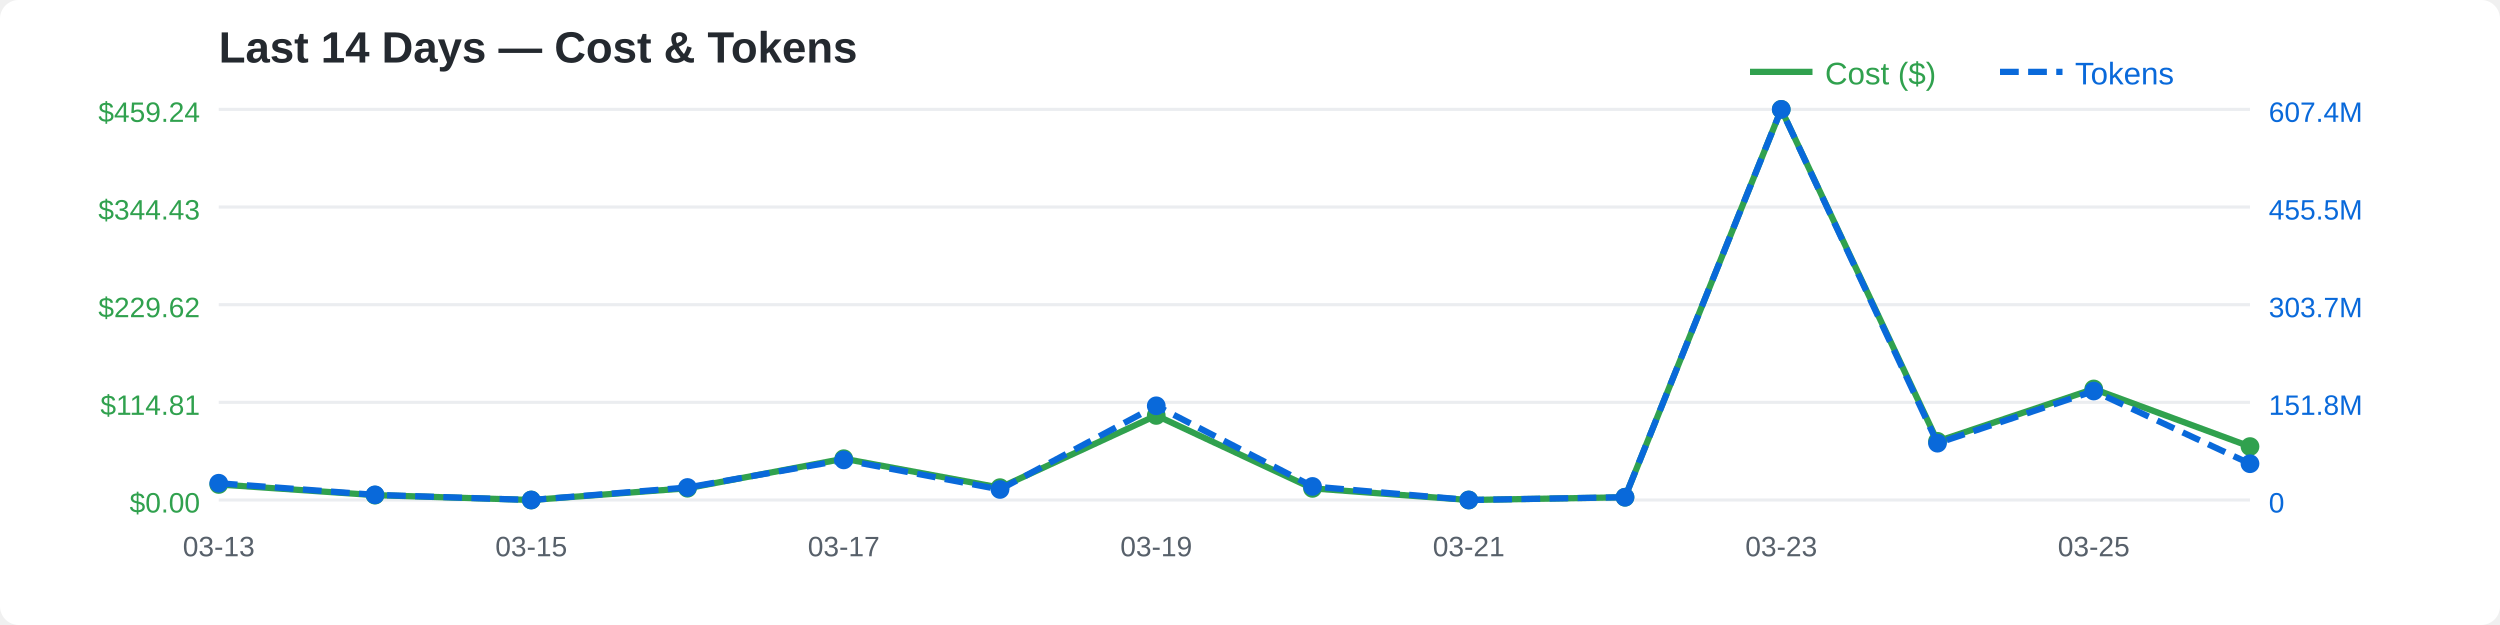
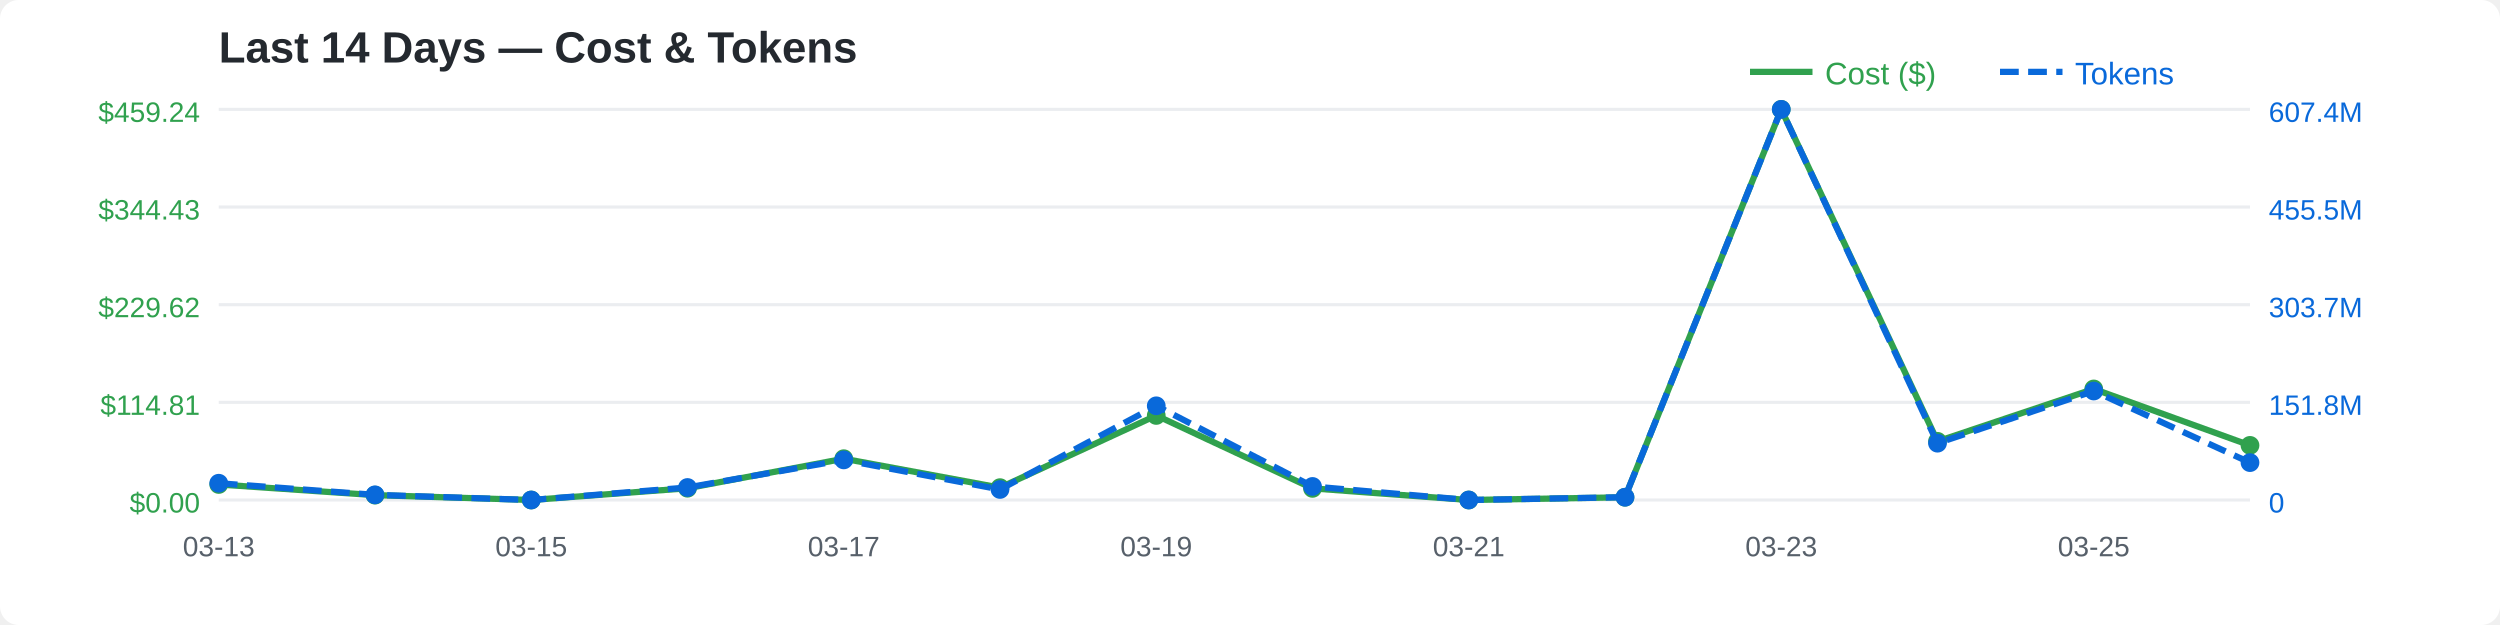
<svg xmlns="http://www.w3.org/2000/svg" width="800" height="200" viewBox="0 0 800 200">
  <rect width="800" height="200" fill="#ffffff" rx="6" />
  <text x="70" y="20" font-family="Arial, sans-serif" font-size="14" fill="#24292f" font-weight="bold">Last 14 Days — Cost &amp; Tokens</text>
  <line x1="70" y1="35.0" x2="720" y2="35.0" stroke="#ebedf0" stroke-width="1" />
  <line x1="70" y1="66.25" x2="720" y2="66.25" stroke="#ebedf0" stroke-width="1" />
  <line x1="70" y1="97.5" x2="720" y2="97.5" stroke="#ebedf0" stroke-width="1" />
  <line x1="70" y1="128.75" x2="720" y2="128.75" stroke="#ebedf0" stroke-width="1" />
  <line x1="70" y1="160.0" x2="720" y2="160.0" stroke="#ebedf0" stroke-width="1" />
  <text x="70.0" y="178" font-family="Arial, sans-serif" font-size="9" fill="#57606a" text-anchor="middle">03-13</text>
  <text x="170.0" y="178" font-family="Arial, sans-serif" font-size="9" fill="#57606a" text-anchor="middle">03-15</text>
  <text x="270.0" y="178" font-family="Arial, sans-serif" font-size="9" fill="#57606a" text-anchor="middle">03-17</text>
  <text x="370.0" y="178" font-family="Arial, sans-serif" font-size="9" fill="#57606a" text-anchor="middle">03-19</text>
  <text x="470.0" y="178" font-family="Arial, sans-serif" font-size="9" fill="#57606a" text-anchor="middle">03-21</text>
  <text x="570.0" y="178" font-family="Arial, sans-serif" font-size="9" fill="#57606a" text-anchor="middle">03-23</text>
  <text x="670.0" y="178" font-family="Arial, sans-serif" font-size="9" fill="#57606a" text-anchor="middle">03-25</text>
  <text x="64" y="39.0" font-family="Arial, sans-serif" font-size="9" fill="#30a14e" text-anchor="end">$459.24</text>
  <text x="64" y="70.25" font-family="Arial, sans-serif" font-size="9" fill="#30a14e" text-anchor="end">$344.43</text>
  <text x="64" y="101.5" font-family="Arial, sans-serif" font-size="9" fill="#30a14e" text-anchor="end">$229.62</text>
  <text x="64" y="132.75" font-family="Arial, sans-serif" font-size="9" fill="#30a14e" text-anchor="end">$114.81</text>
  <text x="64" y="164.0" font-family="Arial, sans-serif" font-size="9" fill="#30a14e" text-anchor="end">$0.00</text>
  <text x="726" y="39.0" font-family="Arial, sans-serif" font-size="9" fill="#0969da">607.4M</text>
  <text x="726" y="70.25" font-family="Arial, sans-serif" font-size="9" fill="#0969da">455.5M</text>
  <text x="726" y="101.5" font-family="Arial, sans-serif" font-size="9" fill="#0969da">303.7M</text>
  <text x="726" y="132.75" font-family="Arial, sans-serif" font-size="9" fill="#0969da">151.8M</text>
  <text x="726" y="164.0" font-family="Arial, sans-serif" font-size="9" fill="#0969da">0</text>
-   <polyline points="70.0,155.033 120.0,158.443 170.0,160.0 220.0,156.235 270.0,146.785 320.0,156.047 370.0,132.945 420.0,156.288 470.0,160.0 520.0,159.123 570.0,35.0 620.0,141.223 670.0,124.464 720.0,142.9" fill="none" stroke="#30a14e" stroke-width="2" />
+   <polyline points="70.0,155.033 120.0,158.443 170.0,160.0 220.0,156.235 270.0,146.785 320.0,156.047 370.0,132.945 420.0,156.288 470.0,160.0 520.0,159.123 570.0,35.0 620.0,141.223 670.0,124.464 720.0,142.52" fill="none" stroke="#30a14e" stroke-width="2" />
  <circle cx="70.0" cy="155.033" r="3" fill="#30a14e">
    </circle>
  <circle cx="120.0" cy="158.443" r="3" fill="#30a14e">
    </circle>
  <circle cx="170.0" cy="160.0" r="3" fill="#30a14e">
    </circle>
  <circle cx="220.0" cy="156.235" r="3" fill="#30a14e">
    </circle>
  <circle cx="270.0" cy="146.785" r="3" fill="#30a14e">
    </circle>
  <circle cx="320.0" cy="156.047" r="3" fill="#30a14e">
    </circle>
  <circle cx="370.0" cy="132.945" r="3" fill="#30a14e">
    </circle>
  <circle cx="420.0" cy="156.288" r="3" fill="#30a14e">
    </circle>
  <circle cx="470.0" cy="160.0" r="3" fill="#30a14e">
    </circle>
  <circle cx="520.0" cy="159.123" r="3" fill="#30a14e">
    </circle>
  <circle cx="570.0" cy="35.0" r="3" fill="#30a14e">
    </circle>
  <circle cx="620.0" cy="141.223" r="3" fill="#30a14e">
    </circle>
  <circle cx="670.0" cy="124.464" r="3" fill="#30a14e">
    </circle>
-   <circle cx="720.0" cy="142.9" r="3" fill="#30a14e">
+   <circle cx="720.0" cy="142.52" r="3" fill="#30a14e">
    </circle>
-   <polyline points="70.0,154.633 120.0,158.348 170.0,160.0 220.0,155.999 270.0,147.169 320.0,156.63 370.0,129.859 420.0,155.662 470.0,160.0 520.0,159.105 570.0,35.0 620.0,141.82 670.0,125.128 720.0,148.389" fill="none" stroke="#0969da" stroke-width="2" stroke-dasharray="6,3" />
+   <polyline points="70.0,154.633 120.0,158.348 170.0,160.0 220.0,155.999 270.0,147.169 320.0,156.63 370.0,129.859 420.0,155.662 470.0,160.0 520.0,159.105 570.0,35.0 620.0,141.82 670.0,125.128 720.0,148.038" fill="none" stroke="#0969da" stroke-width="2" stroke-dasharray="6,3" />
  <circle cx="70.0" cy="154.633" r="3" fill="#0969da">
    </circle>
  <circle cx="120.0" cy="158.348" r="3" fill="#0969da">
    </circle>
  <circle cx="170.0" cy="160.0" r="3" fill="#0969da">
    </circle>
  <circle cx="220.0" cy="155.999" r="3" fill="#0969da">
    </circle>
  <circle cx="270.0" cy="147.169" r="3" fill="#0969da">
    </circle>
  <circle cx="320.0" cy="156.63" r="3" fill="#0969da">
    </circle>
  <circle cx="370.0" cy="129.859" r="3" fill="#0969da">
    </circle>
  <circle cx="420.0" cy="155.662" r="3" fill="#0969da">
    </circle>
  <circle cx="470.0" cy="160.0" r="3" fill="#0969da">
    </circle>
  <circle cx="520.0" cy="159.105" r="3" fill="#0969da">
    </circle>
  <circle cx="570.0" cy="35.0" r="3" fill="#0969da">
    </circle>
  <circle cx="620.0" cy="141.82" r="3" fill="#0969da">
    </circle>
  <circle cx="670.0" cy="125.128" r="3" fill="#0969da">
    </circle>
-   <circle cx="720.0" cy="148.389" r="3" fill="#0969da">
+   <circle cx="720.0" cy="148.038" r="3" fill="#0969da">
    </circle>
  <line x1="560" y1="23" x2="580" y2="23" stroke="#30a14e" stroke-width="2" />
  <text x="584" y="27" font-family="Arial, sans-serif" font-size="10" fill="#30a14e">Cost ($)</text>
  <line x1="640" y1="23" x2="660" y2="23" stroke="#0969da" stroke-width="2" stroke-dasharray="6,3" />
  <text x="664" y="27" font-family="Arial, sans-serif" font-size="10" fill="#0969da">Tokens</text>
</svg>
